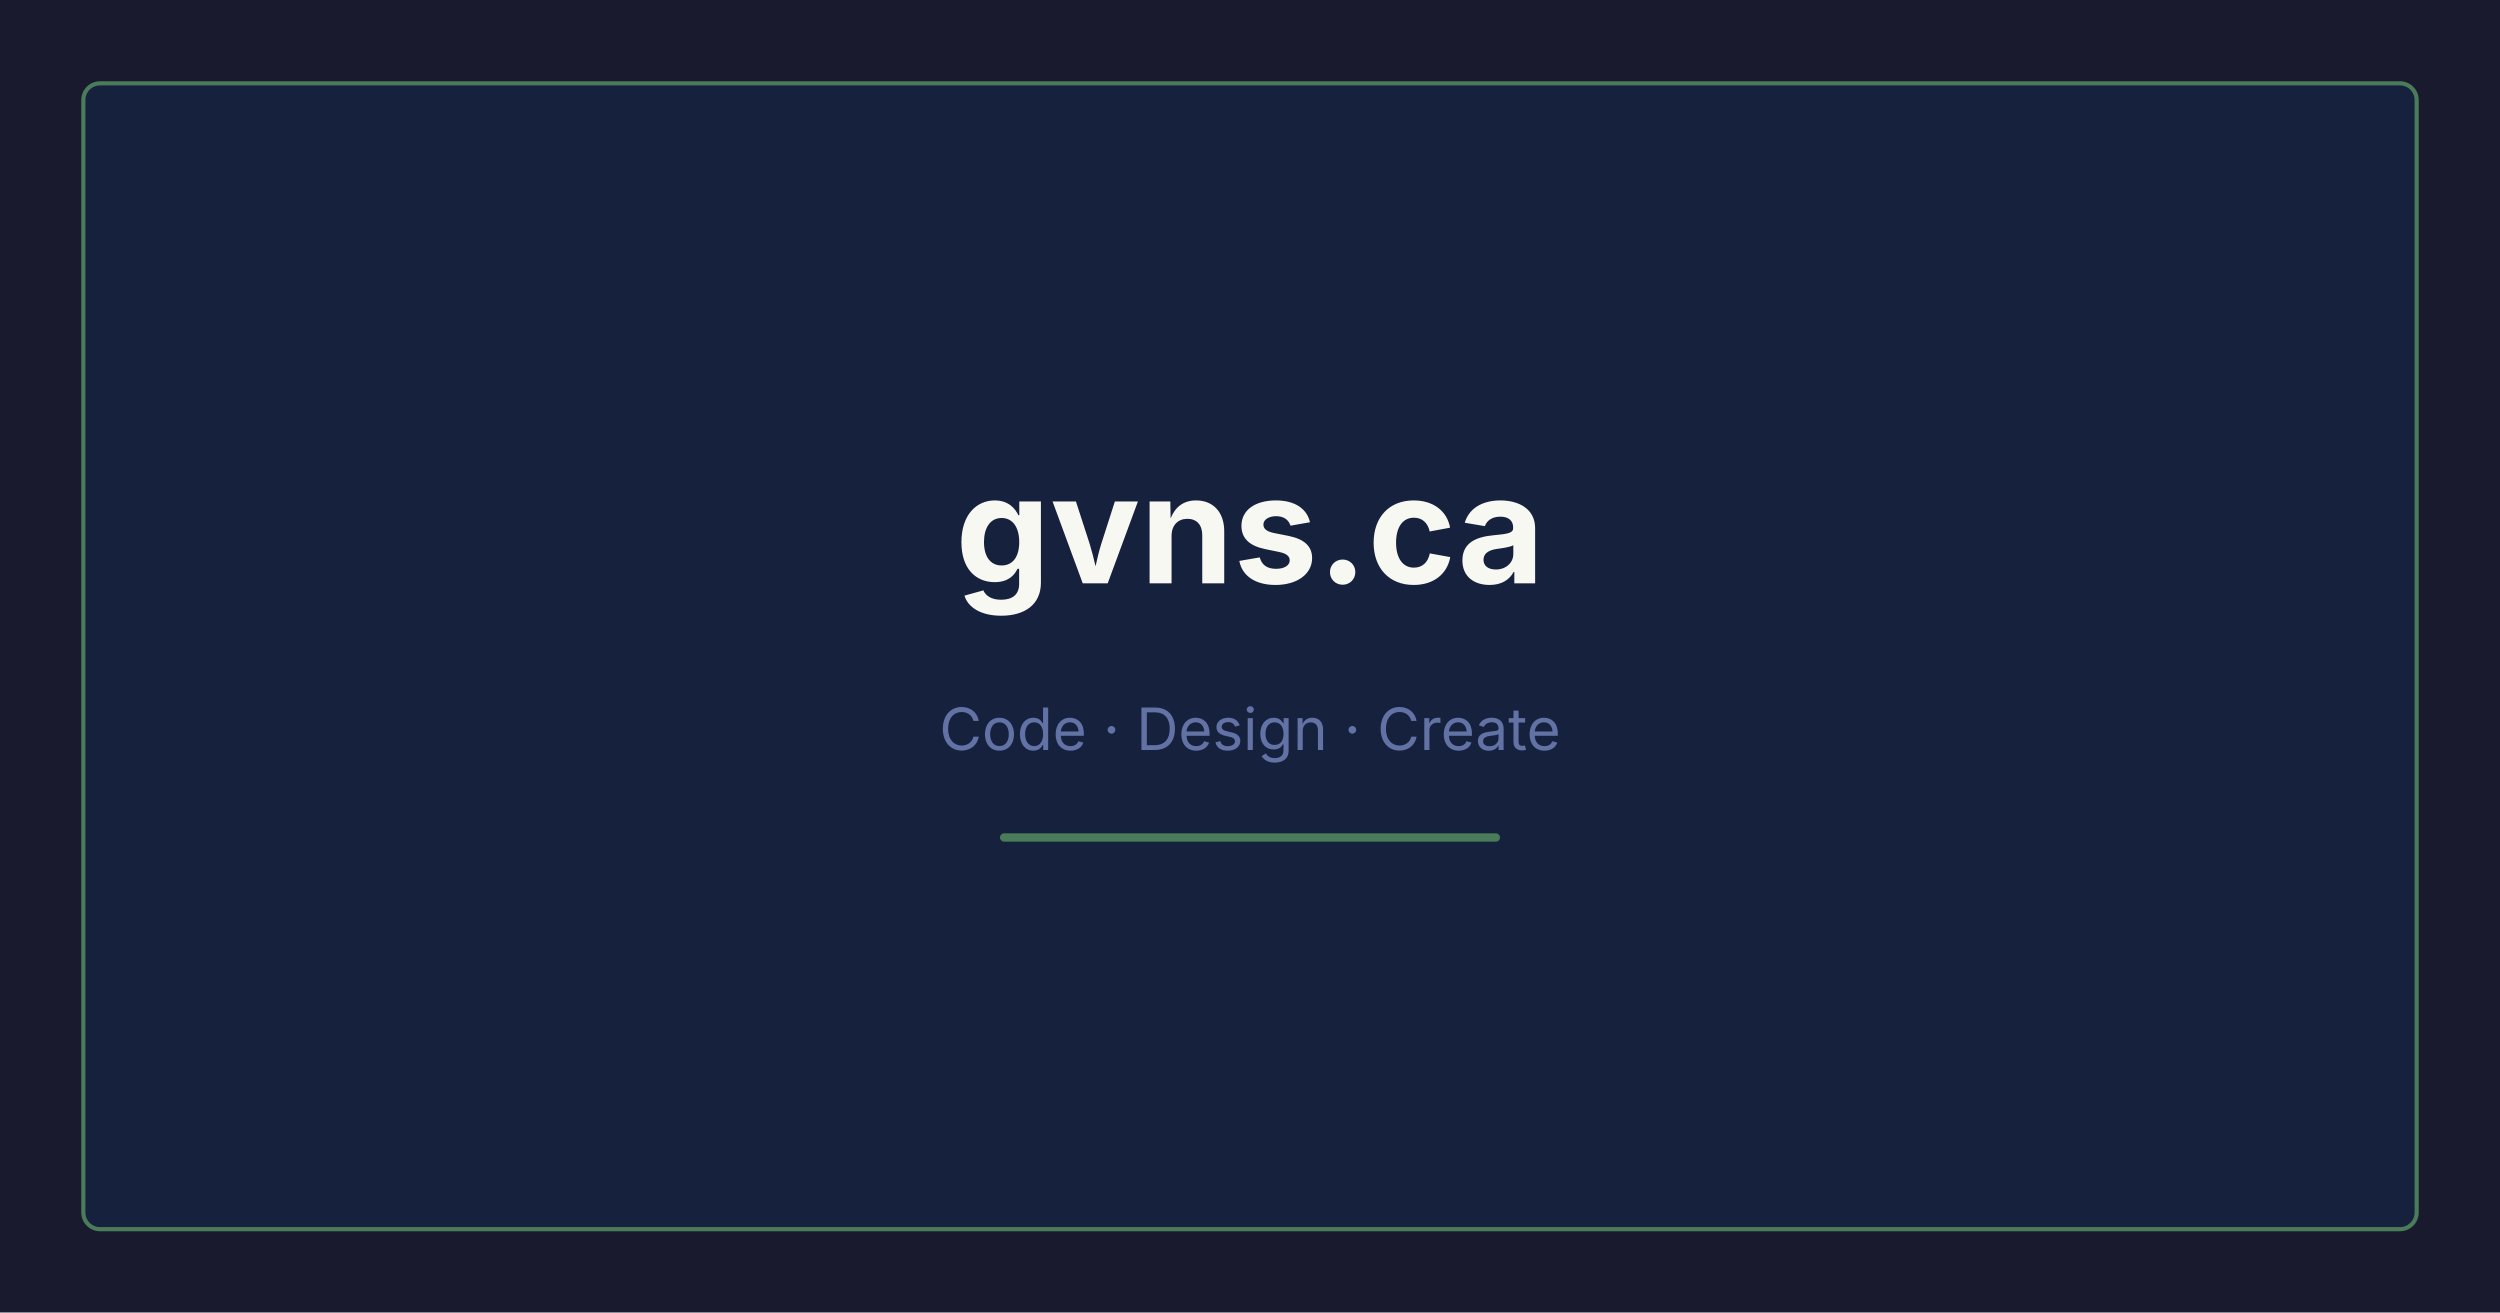
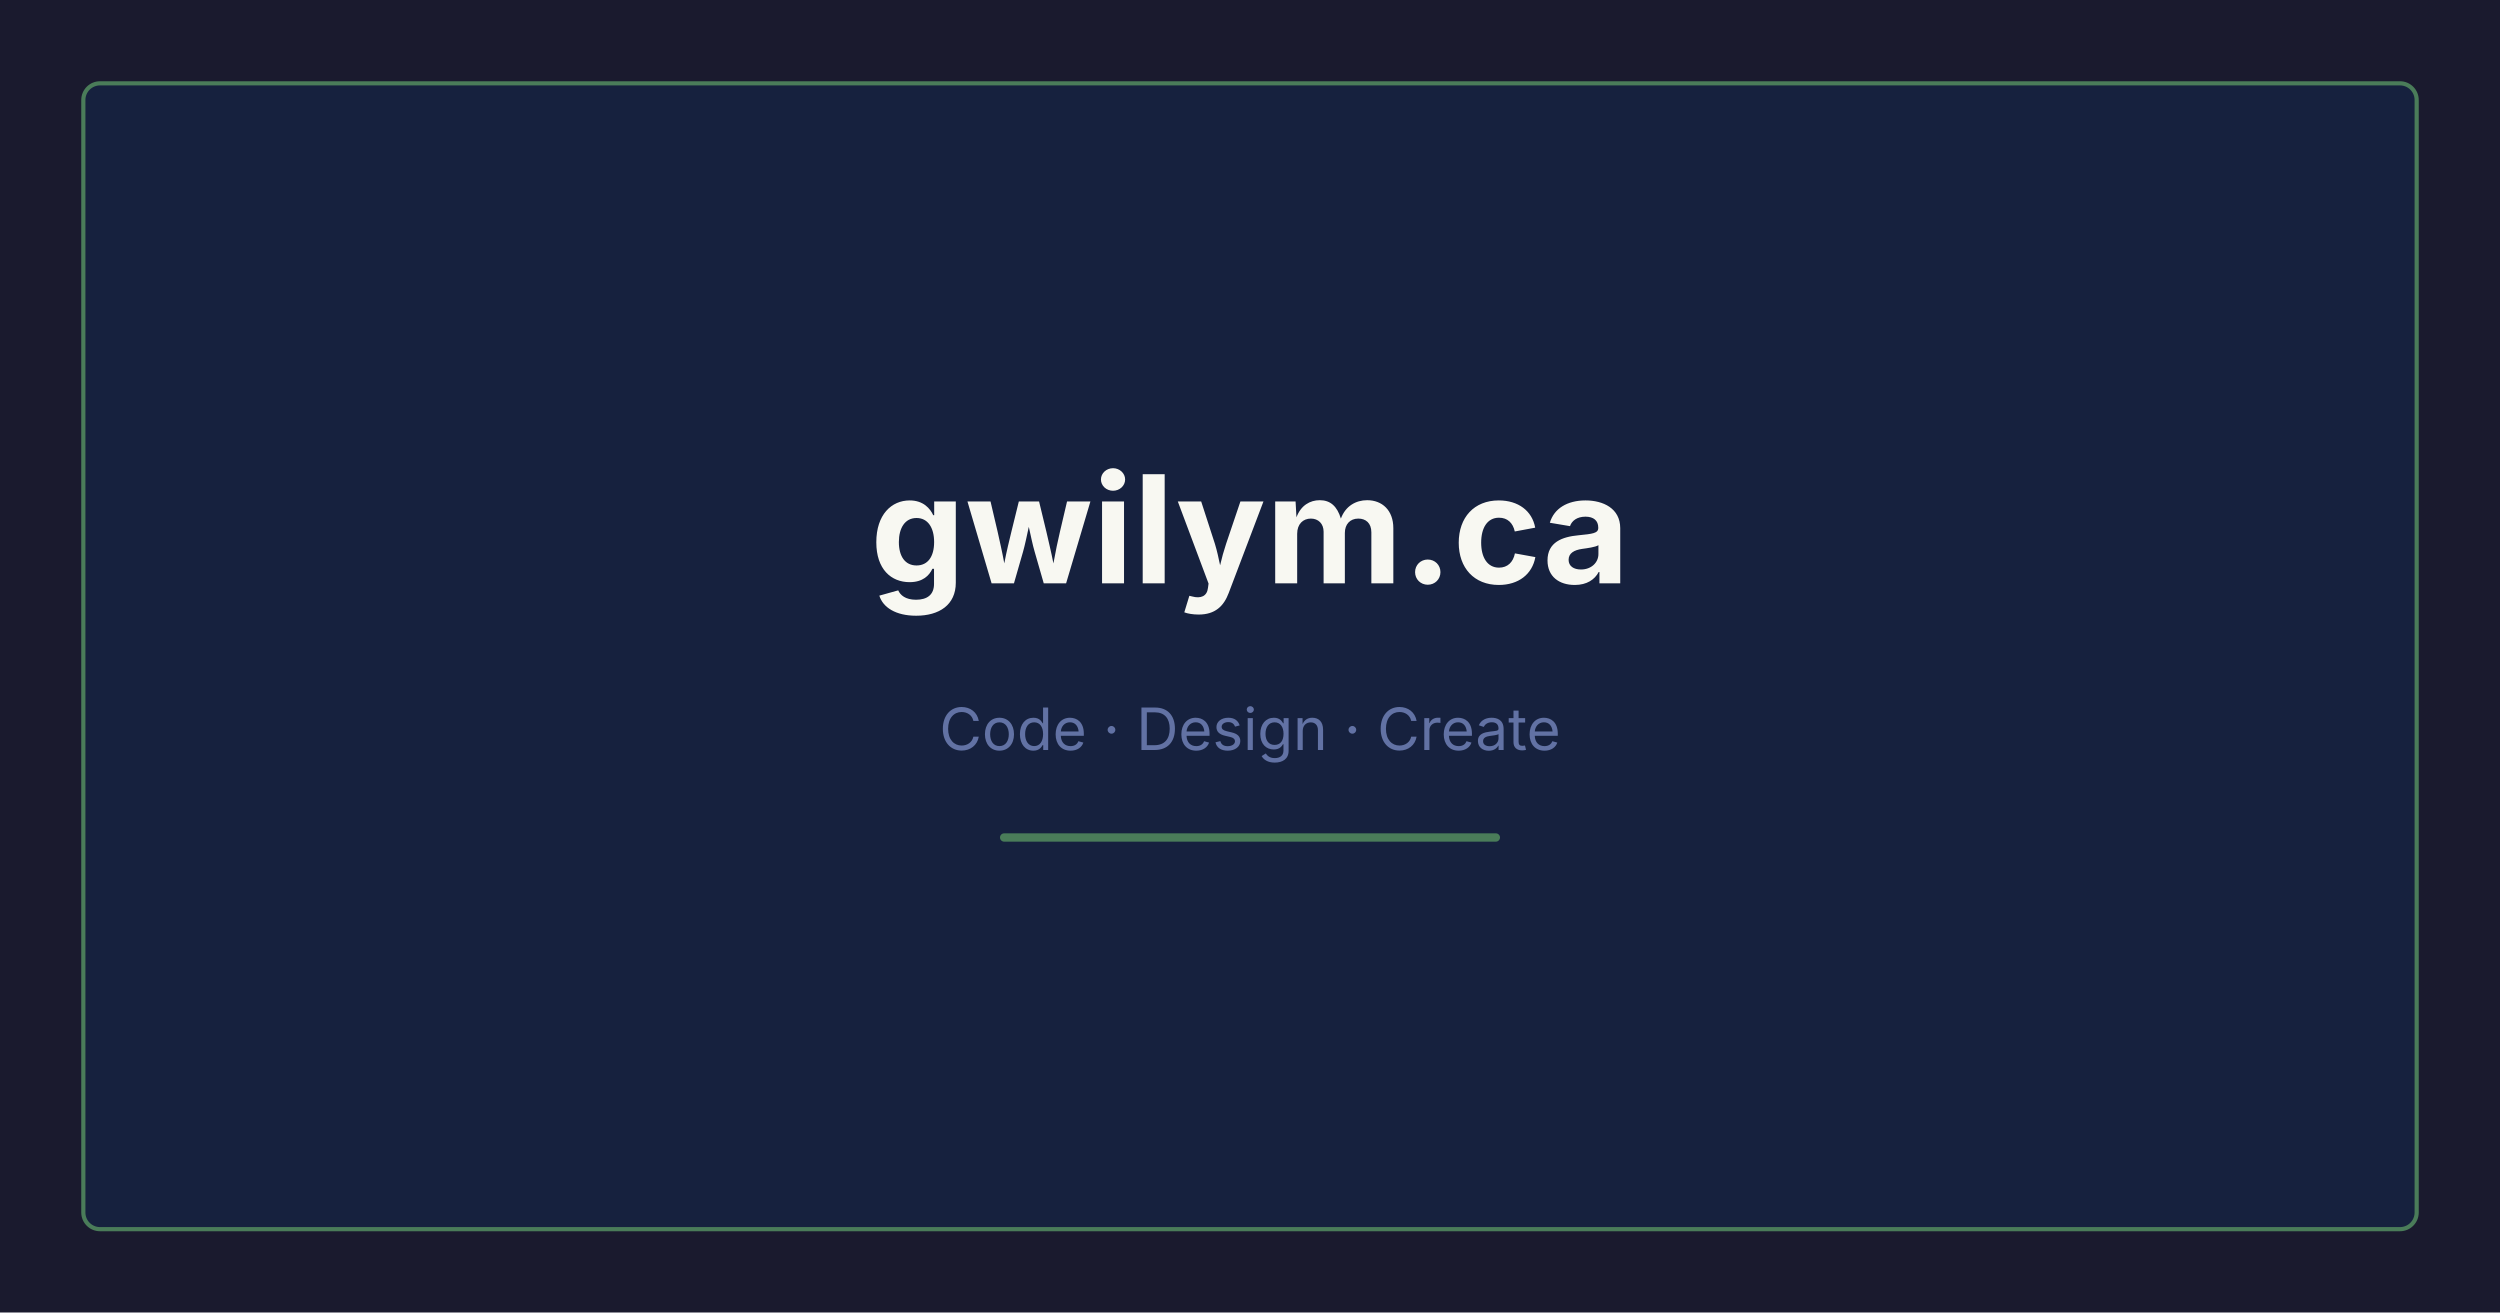
<svg xmlns="http://www.w3.org/2000/svg" width="1200" height="630" viewBox="0 0 1200 630">
  <rect width="1200" height="630" fill="#1a1a2e" />
  <rect x="40" y="40" width="1120" height="550" rx="8" fill="#16213e" stroke="#4a7c59" stroke-width="2" />
-   <text x="600" y="280" text-anchor="middle" font-family="system-ui, -apple-system, sans-serif" font-size="72" font-weight="bold" fill="#f8f8f2">gvns.ca</text>
+   <text x="600" y="280" text-anchor="middle" font-family="system-ui, -apple-system, sans-serif" font-size="72" font-weight="bold" fill="#f8f8f2">gwilym.ca</text>
  <text x="600" y="360" text-anchor="middle" font-family="system-ui, -apple-system, sans-serif" font-size="28" fill="#6272a4">Code · Design · Create</text>
  <rect x="480" y="400" width="240" height="4" rx="2" fill="#4a7c59" />
</svg>
